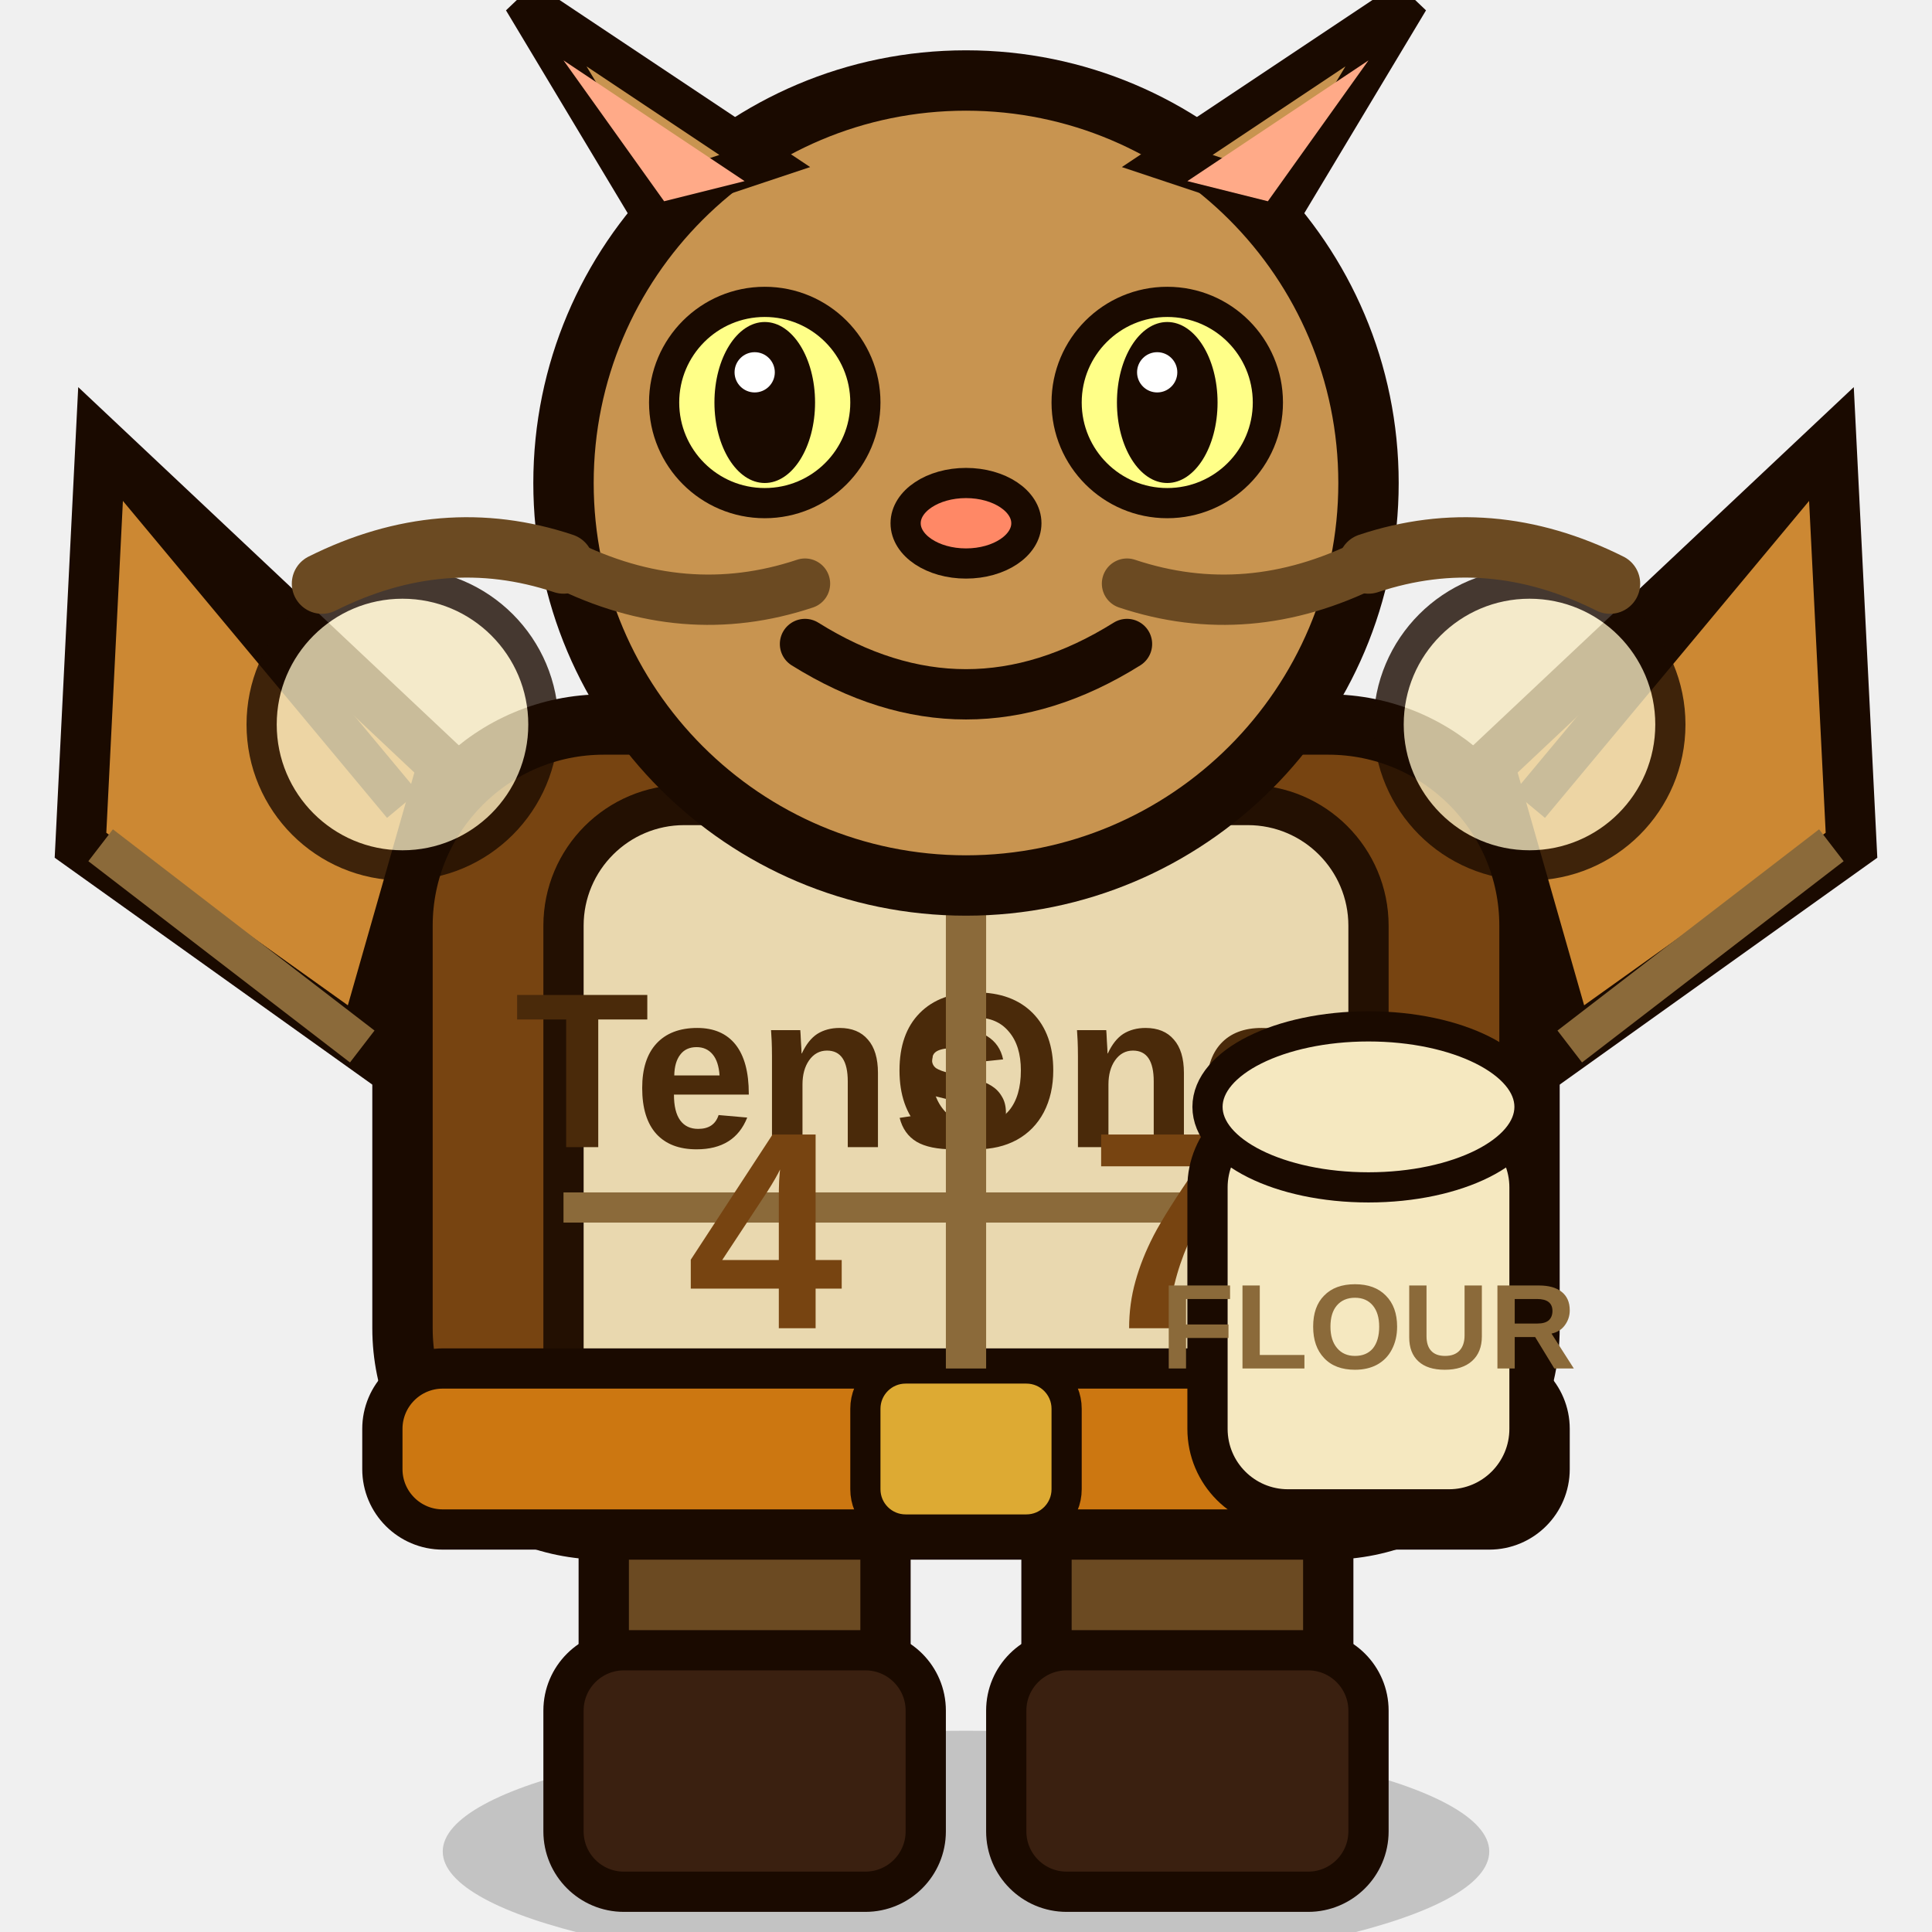
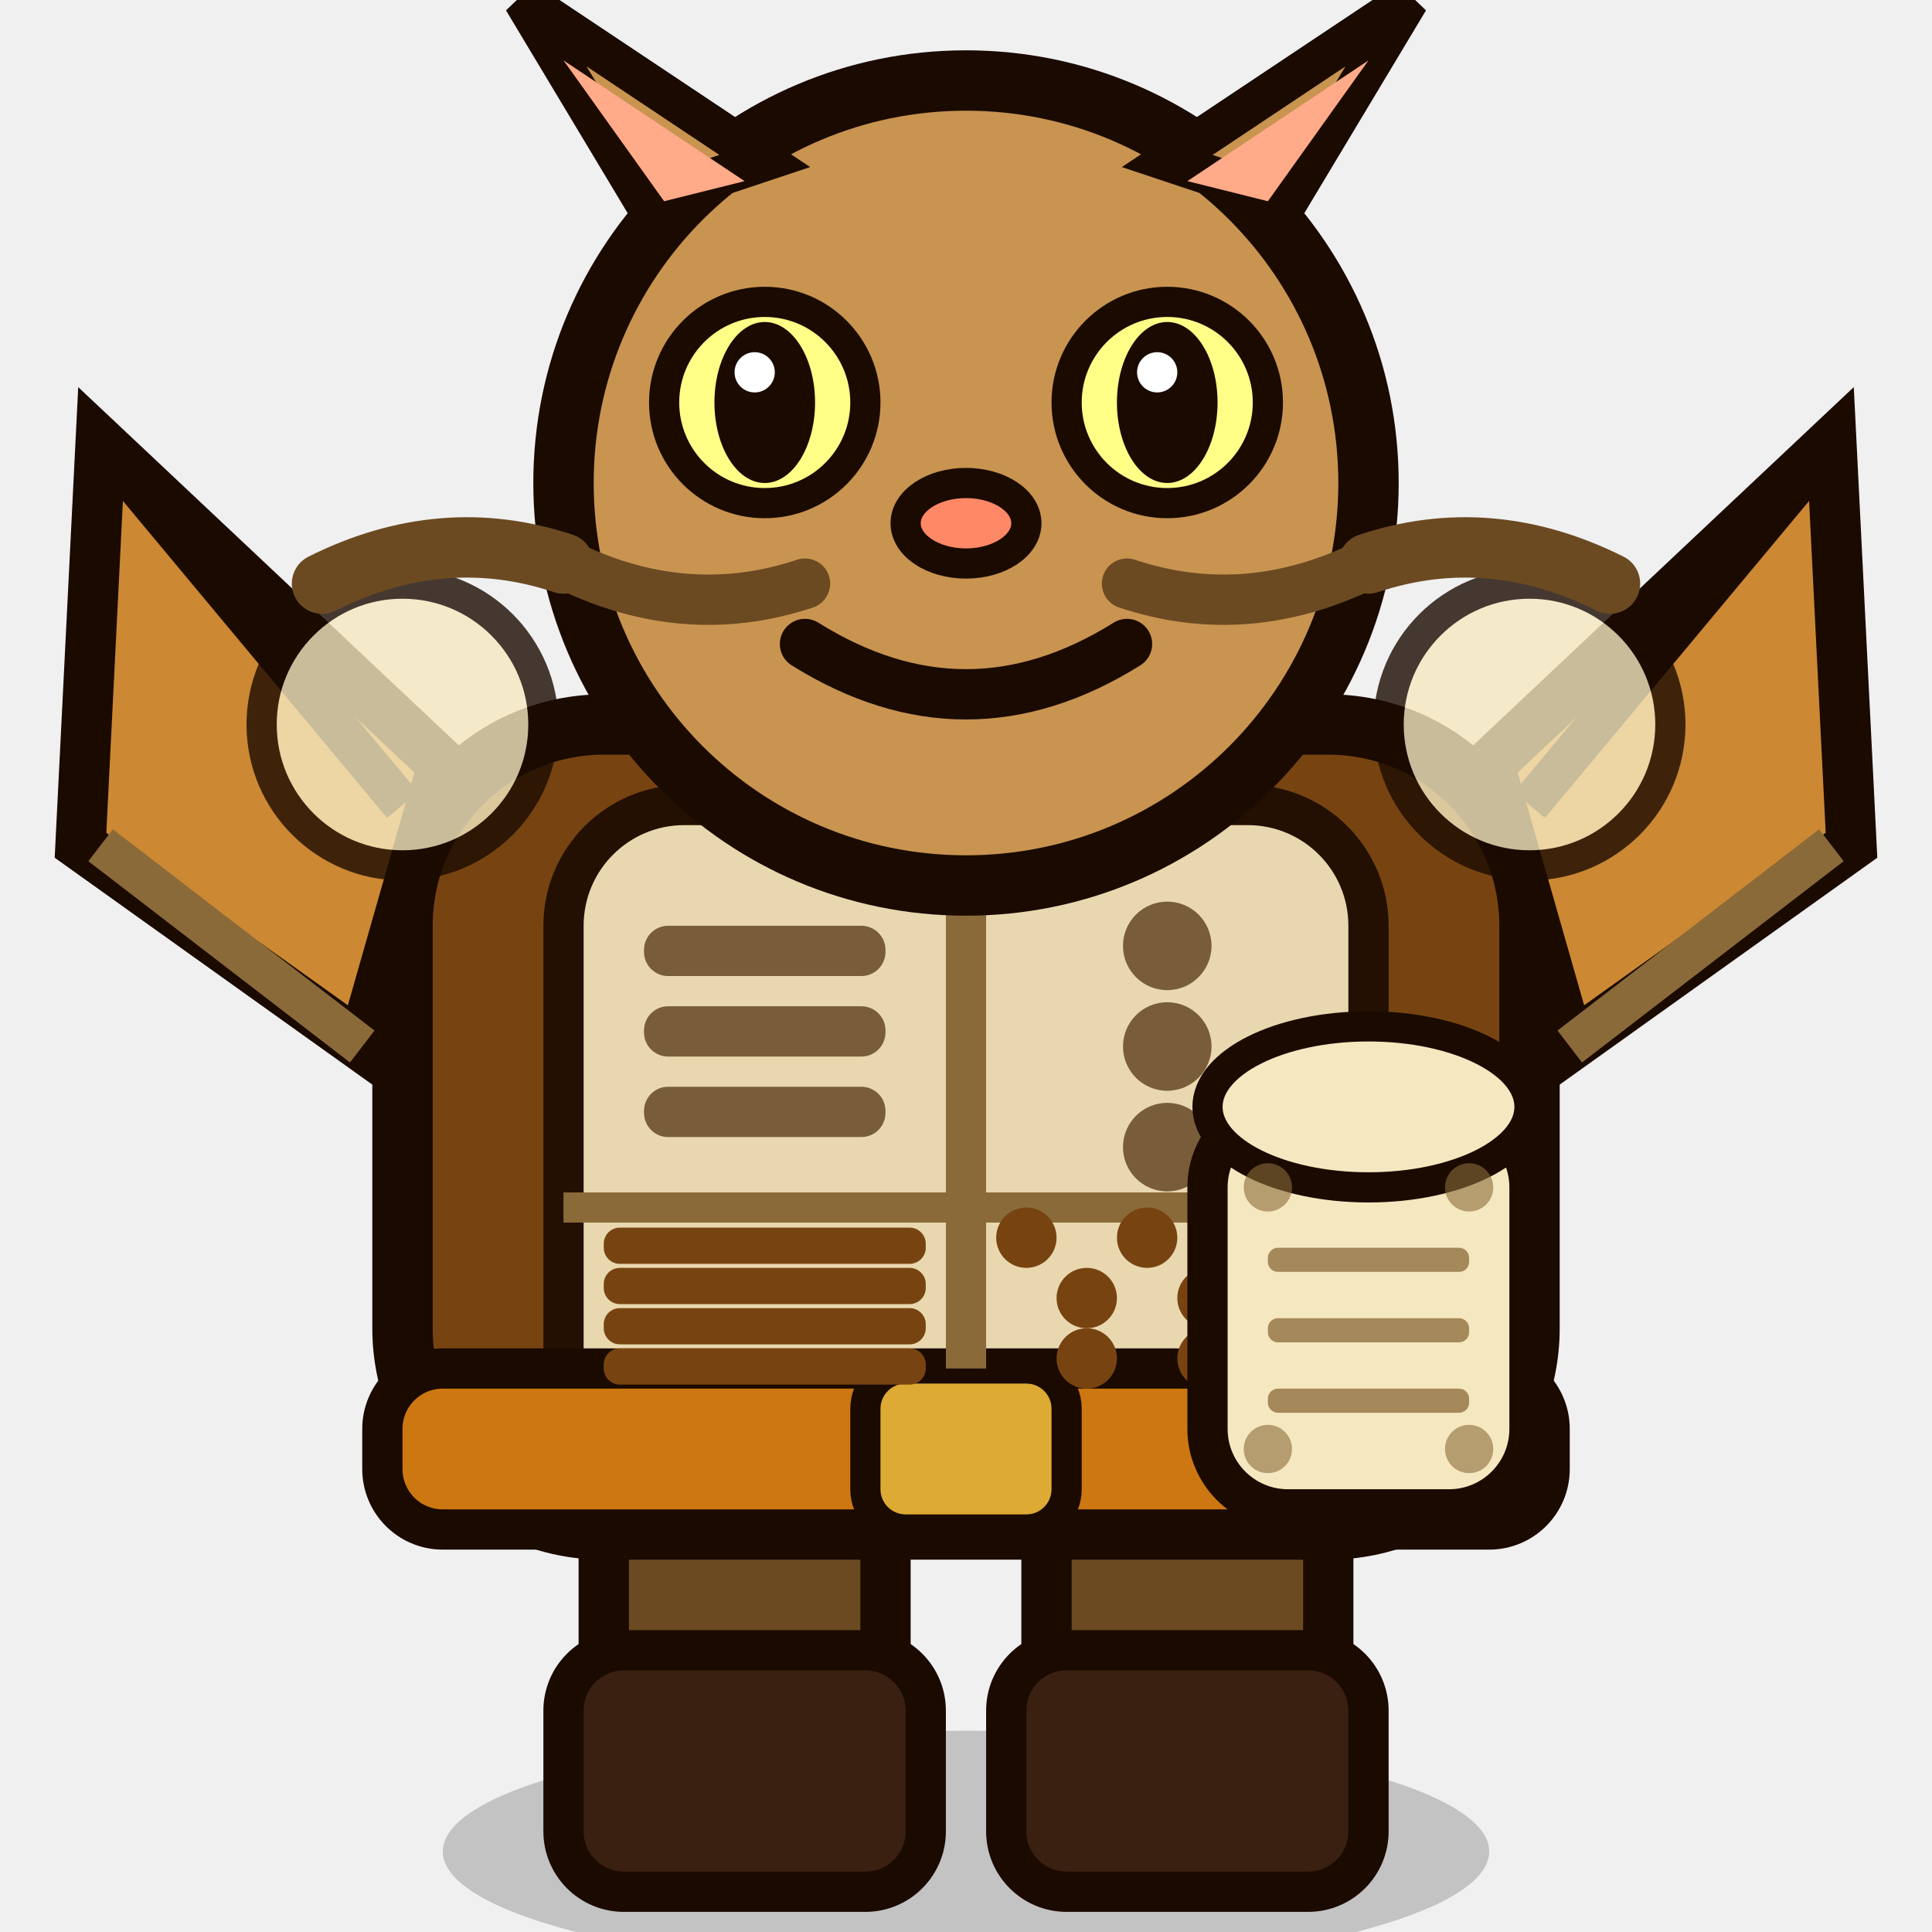
<svg xmlns="http://www.w3.org/2000/svg" viewBox="0 0 96 96" width="96" height="96">
  <ellipse cx="48" cy="92" rx="26" ry="6" fill="#00000030" />
  <rect x="30" y="70" width="14" height="22" rx="4" fill="#6B4A22" stroke="#1A0A00" stroke-width="2.5" />
  <rect x="52" y="70" width="14" height="22" rx="4" fill="#6B4A22" stroke="#1A0A00" stroke-width="2.5" />
  <rect x="28" y="82" width="18" height="12" rx="3" fill="#3A2010" stroke="#1A0A00" stroke-width="2" />
  <rect x="50" y="82" width="18" height="12" rx="3" fill="#3A2010" stroke="#1A0A00" stroke-width="2" />
  <rect x="20" y="36" width="56" height="40" rx="10" fill="#774411" stroke="#1A0A00" stroke-width="3" />
  <rect x="28" y="40" width="40" height="34" rx="6" fill="#F5E8C0" stroke="#1A0A00" stroke-width="2" opacity="0.9" />
  <rect x="19" y="68" width="58" height="8" rx="3" fill="#CC7711" stroke="#1A0A00" stroke-width="2" />
  <rect x="43" y="68" width="10" height="8" rx="2" fill="#DDAA33" stroke="#1A0A00" stroke-width="1.5" />
-   <text x="38" y="57" text-anchor="middle" font-family="Arial" font-size="11" font-weight="bold" fill="#4A2A0A">Tens</text>
-   <text x="58" y="57" text-anchor="middle" font-family="Arial" font-size="11" font-weight="bold" fill="#4A2A0A">Ones</text>
  <line x1="48" y1="44" x2="48" y2="68" stroke="#8B6A3A" stroke-width="2" />
  <line x1="28" y1="60" x2="68" y2="60" stroke="#8B6A3A" stroke-width="1.5" />
-   <text x="38" y="66" text-anchor="middle" font-family="Arial" font-size="14" font-weight="bold" fill="#774411">4</text>
-   <text x="58" y="66" text-anchor="middle" font-family="Arial" font-size="14" font-weight="bold" fill="#774411">7</text>
+   <rect x="32" y="46" width="12" height="2.5" rx="1.2" fill="#4A2A0A" opacity="0.7" />
+   <rect x="32" y="50" width="12" height="2.5" rx="1.2" fill="#4A2A0A" opacity="0.7" />
+   <rect x="32" y="54" width="12" height="2.5" rx="1.2" fill="#4A2A0A" opacity="0.7" />
+   <circle cx="58" cy="47" r="2.2" fill="#4A2A0A" opacity="0.7" />
+   <circle cx="58" cy="52" r="2.2" fill="#4A2A0A" opacity="0.7" />
+   <circle cx="58" cy="57" r="2.2" fill="#4A2A0A" opacity="0.7" />
+   <rect x="30" y="61" width="16" height="1.8" rx="0.8" fill="#774411" />
+   <rect x="30" y="63" width="16" height="1.8" rx="0.8" fill="#774411" />
+   <rect x="30" y="65" width="16" height="1.8" rx="0.8" fill="#774411" />
+   <rect x="30" y="67" width="16" height="1.8" rx="0.8" fill="#774411" />
+   <circle cx="51" cy="61.5" r="1.5" fill="#774411" />
+   <circle cx="57" cy="61.5" r="1.5" fill="#774411" />
+   <circle cx="63" cy="61.5" r="1.5" fill="#774411" />
+   <circle cx="54" cy="64.5" r="1.5" fill="#774411" />
+   <circle cx="60" cy="64.5" r="1.5" fill="#774411" />
+   <circle cx="54" cy="67.5" r="1.5" fill="#774411" />
+   <circle cx="60" cy="67.5" r="1.5" fill="#774411" />
  <polygon points="5,22 22,38 18,52 4,42" fill="#CC8833" stroke="#1A0A00" stroke-width="2.5" />
  <line x1="20" y1="40" x2="5" y2="22" stroke="#1A0A00" stroke-width="2" />
  <polygon points="91,22 74,38 78,52 92,42" fill="#CC8833" stroke="#1A0A00" stroke-width="2.5" />
  <line x1="76" y1="40" x2="91" y2="22" stroke="#1A0A00" stroke-width="2" />
  <line x1="5" y1="42" x2="18" y2="52" stroke="#8B6A3A" stroke-width="2" />
  <line x1="91" y1="42" x2="78" y2="52" stroke="#8B6A3A" stroke-width="2" />
  <circle cx="20" cy="36" r="7" fill="#F5E8C0" stroke="#1A0A00" stroke-width="1.5" opacity="0.8" />
  <circle cx="76" cy="36" r="7" fill="#F5E8C0" stroke="#1A0A00" stroke-width="1.5" opacity="0.8" />
  <circle cx="48" cy="24" r="20" fill="#C89450" stroke="#1A0A00" stroke-width="3" />
  <polygon points="32,10 26,0 38,8" fill="#C89450" stroke="#1A0A00" stroke-width="2" />
  <polygon points="64,10 70,0 58,8" fill="#C89450" stroke="#1A0A00" stroke-width="2" />
  <polygon points="33,10 28,3 37,9" fill="#FFAA88" />
  <polygon points="63,10 68,3 59,9" fill="#FFAA88" />
  <path d="M28 28 Q22 26 16 29" stroke="#6B4A22" stroke-width="3" fill="none" stroke-linecap="round" />
  <path d="M68 28 Q74 26 80 29" stroke="#6B4A22" stroke-width="3" fill="none" stroke-linecap="round" />
  <path d="M28 28 Q34 31 40 29" stroke="#6B4A22" stroke-width="2.5" fill="none" stroke-linecap="round" />
  <path d="M68 28 Q62 31 56 29" stroke="#6B4A22" stroke-width="2.5" fill="none" stroke-linecap="round" />
  <circle cx="38" cy="20" r="5" fill="#FFFF88" stroke="#1A0A00" stroke-width="1.5" />
  <ellipse cx="38" cy="20" rx="2.5" ry="4" fill="#1A0A00" />
  <circle cx="58" cy="20" r="5" fill="#FFFF88" stroke="#1A0A00" stroke-width="1.5" />
  <ellipse cx="58" cy="20" rx="2.5" ry="4" fill="#1A0A00" />
  <circle cx="37.5" cy="18.5" r="1" fill="#FFFFFF" />
  <circle cx="57.5" cy="18.5" r="1" fill="#FFFFFF" />
  <ellipse cx="48" cy="26" rx="3" ry="2" fill="#FF8866" stroke="#1A0A00" stroke-width="1.5" />
  <path d="M40 32 Q48 37 56 32" stroke="#1A0A00" stroke-width="2.5" fill="none" stroke-linecap="round" />
  <rect x="60" y="55" width="16" height="20" rx="4" fill="#F5E8C0" stroke="#1A0A00" stroke-width="2" />
  <ellipse cx="68" cy="55" rx="8" ry="4" fill="#F5E8C0" stroke="#1A0A00" stroke-width="1.5" />
-   <text x="68" y="68" text-anchor="middle" font-family="Arial" font-size="6" font-weight="bold" fill="#8B6A3A">FLOUR</text>
+   <rect x="63" y="62" width="10" height="1.2" rx="0.5" fill="#8B6A3A" opacity="0.75" />
+   <rect x="63" y="65.5" width="10" height="1.2" rx="0.5" fill="#8B6A3A" opacity="0.75" />
+   <rect x="63" y="69" width="10" height="1.2" rx="0.5" fill="#8B6A3A" opacity="0.75" />
+   <circle cx="63" cy="59" r="1.2" fill="#8B6A3A" opacity="0.6" />
+   <circle cx="73" cy="59" r="1.2" fill="#8B6A3A" opacity="0.6" />
+   <circle cx="63" cy="72" r="1.2" fill="#8B6A3A" opacity="0.6" />
+   <circle cx="73" cy="72" r="1.2" fill="#8B6A3A" opacity="0.6" />
</svg>
